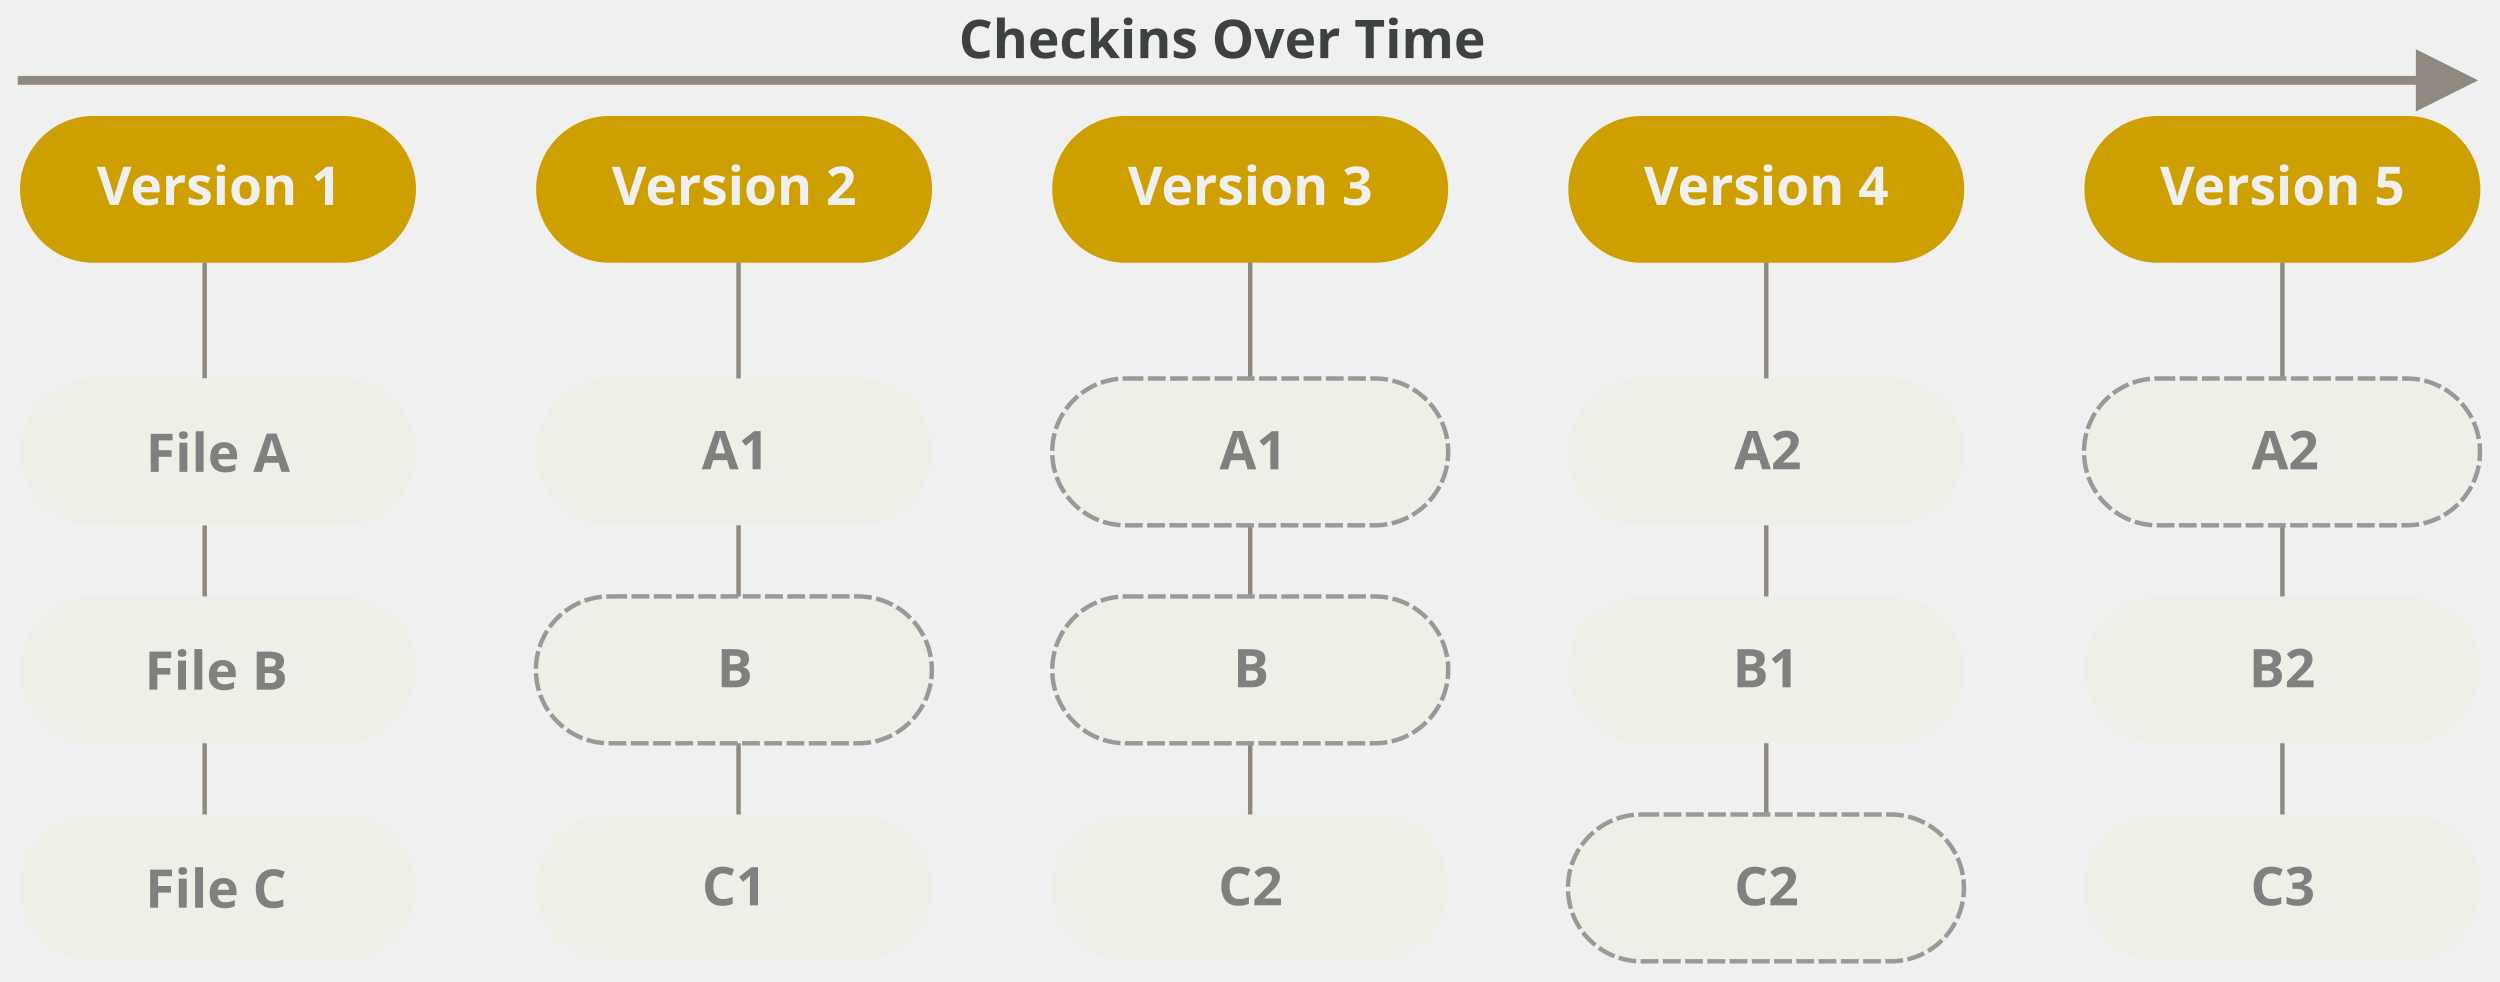
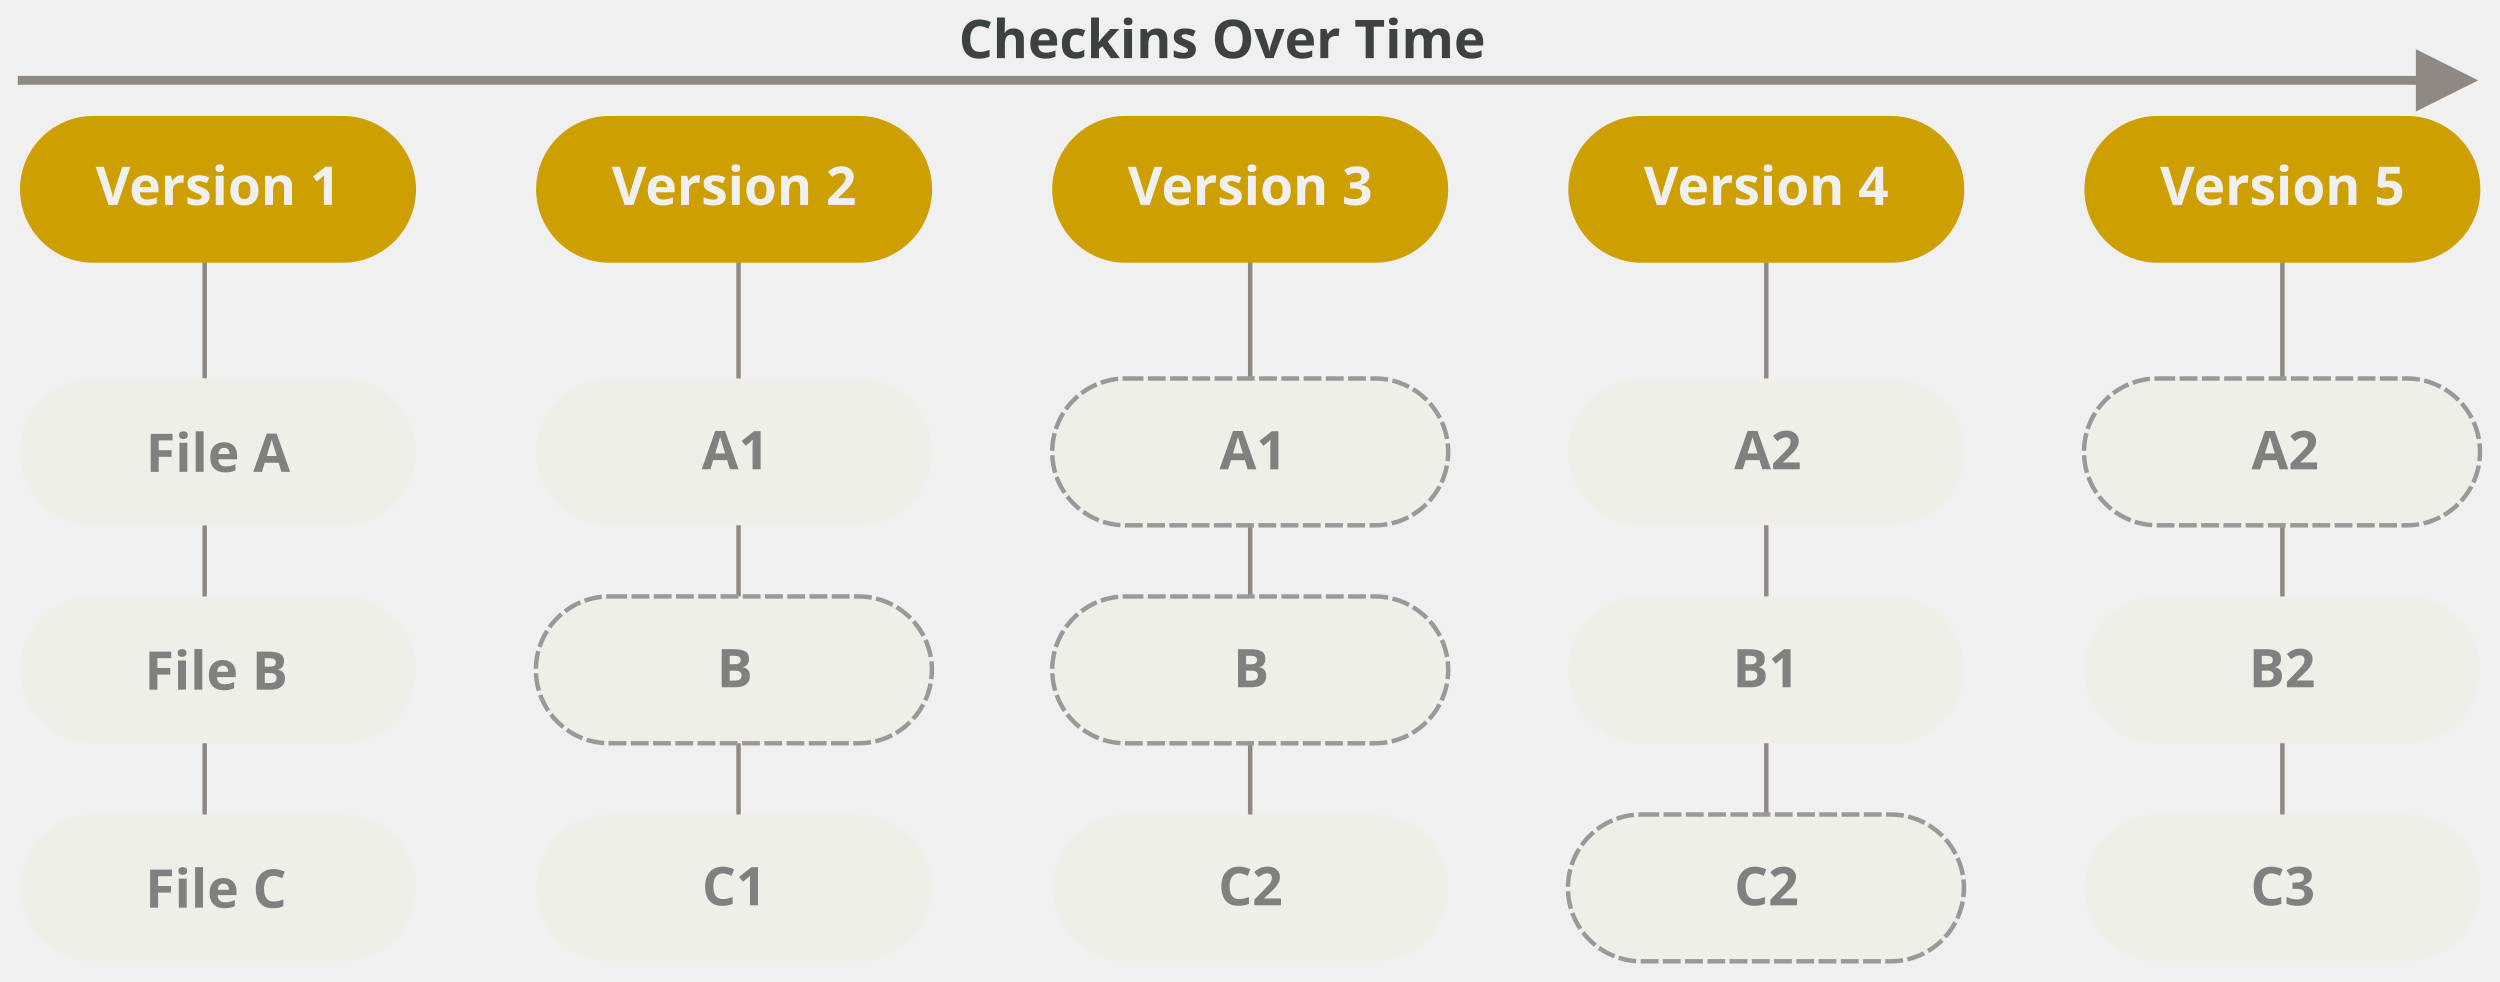
<svg xmlns="http://www.w3.org/2000/svg" id="svg28972" version="1.1" viewBox="0 0 561.91 220.57">
  <g id="g29437" transform="translate(3.5,3.06)">
    <path id="Line" transform="translate(1,-1)" d="m41.5 48.5v148" style="fill-rule:evenodd;fill:#8f8981;stroke-linecap:square;stroke:#8f8981" />
    <path id="Line-8" transform="translate(1,-1)" d="m161.5 48.5v148" style="fill-rule:evenodd;fill:#8f8981;stroke-linecap:square;stroke:#8f8981" />
    <path id="Line-9" transform="translate(1,-1)" d="m276.5 48.5v148" style="fill-rule:evenodd;fill:#8f8981;stroke-linecap:square;stroke:#8f8981" />
    <path id="Line-10" transform="translate(1,-1)" d="m392.5 48.5v148" style="fill-rule:evenodd;fill:#8f8981;stroke-linecap:square;stroke:#8f8981" />
    <path id="Line-11" transform="translate(1,-1)" d="m508.5 48.5v148" style="fill-rule:evenodd;fill:#8f8981;stroke-linecap:square;stroke:#8f8981" />
-     <g id="gold" transform="translate(1,23)" style="fill-rule:evenodd;fill:none">
-       <rect id="Rectangle-1" width="89" height="33" rx="16.5" ry="16.5" style="fill-rule:evenodd;fill:#cd9f00" />
-       <text id="Version-5" transform="translate(.26166)" font-size="12px" font-weight="700" style="fill:#979797;font-family:'Source Code Pro';font-size:12px;font-weight:700;text-anchor:middle">
-         <tspan id="tspan28813" x="44.5" y="20" style="fill:#f0f0f0">Version 1</tspan>
+     <g id="gold" transform="translate(0,-3)" style="fill-rule:evenodd;fill:none">
+       <rect id="rect4287" transform="translate(1,26)" width="89" height="33" rx="16.5" fill="#cd9f00" />
+       <text id="text4291" transform="translate(1,26)" fill="white" fill-opacity=".8" font-family="'Source Code Pro'" font-size="12px" font-weight="700" text-anchor="middle">
+         <tspan id="tspan4289" x="44.5" y="20" fill="#f0f0f0" fill-opacity="1">Version 1</tspan>
      </text>
-     </g>
-     <g id="g28823" transform="translate(117,23)" style="fill-rule:evenodd;fill:none">
-       <rect id="rect28817" width="89" height="33" rx="16.5" ry="16.5" style="fill-rule:evenodd;fill:#cd9f00" />
-       <text id="text28821" font-size="12px" font-weight="700" style="fill:#979797;font-family:'Source Code Pro';font-size:12px;font-weight:700;text-anchor:middle">
-         <tspan id="tspan28819" x="44.5" y="20" style="fill:#f0f0f0">Version 2</tspan>
+       <rect id="rect4293" transform="translate(117,26)" width="89" height="33" rx="16.5" fill="#cd9f00" />
+       <text id="text4297" transform="translate(117,26)" fill="white" fill-opacity=".8" font-family="'Source Code Pro'" font-size="12px" font-weight="700" text-anchor="middle">
+         <tspan id="tspan4295" x="44.5" y="20" fill="#f0f0f0" fill-opacity="1">Version 2</tspan>
      </text>
-     </g>
-     <g id="g28831" transform="translate(233,23)" style="fill-rule:evenodd;fill:none">
-       <rect id="rect28825" width="89" height="33" rx="16.5" ry="16.5" style="fill-rule:evenodd;fill:#cd9f00" />
-       <text id="text28829" font-size="12px" font-weight="700" style="fill:#979797;font-family:'Source Code Pro';font-size:12px;font-weight:700;text-anchor:middle">
-         <tspan id="tspan28827" x="44.5" y="20" style="fill:#f0f0f0">Version 3</tspan>
+       <rect id="rect4299" transform="translate(233,26)" width="89" height="33" rx="16.5" fill="#cd9f00" />
+       <text id="text4303" transform="translate(233,26)" fill="white" fill-opacity=".8" font-family="'Source Code Pro'" font-size="12px" font-weight="700" text-anchor="middle">
+         <tspan id="tspan4301" x="44.5" y="20" fill="#f0f0f0" fill-opacity="1">Version 3</tspan>
      </text>
-     </g>
-     <g id="g28839" transform="translate(349,23)" style="fill-rule:evenodd;fill:none">
-       <rect id="rect28833" width="89" height="33" rx="16.5" ry="16.5" style="fill-rule:evenodd;fill:#cd9f00" />
-       <text id="text28837" font-size="12px" font-weight="700" style="fill:#979797;font-family:'Source Code Pro';font-size:12px;font-weight:700;text-anchor:middle">
-         <tspan id="tspan28835" x="44.5" y="20" style="fill:#f0f0f0">Version 4</tspan>
+       <rect id="rect4305" transform="translate(349,26)" width="89" height="33" rx="16.5" fill="#cd9f00" />
+       <text id="text4309" transform="translate(349,26)" fill="white" fill-opacity=".8" font-family="'Source Code Pro'" font-size="12px" font-weight="700" text-anchor="middle">
+         <tspan id="tspan4307" x="44.5" y="20" fill="#f0f0f0" fill-opacity="1">Version 4</tspan>
      </text>
-     </g>
-     <g id="g28847" transform="translate(465,23)" style="fill-rule:evenodd;fill:none">
-       <rect id="rect28841" width="89" height="33" rx="16.5" ry="16.5" style="fill-rule:evenodd;fill:#cd9f00" />
-       <text id="text28845" font-size="12px" font-weight="700" style="fill:#979797;font-family:'Source Code Pro';font-size:12px;font-weight:700;text-anchor:middle">
-         <tspan id="tspan28843" x="44.5" y="20" style="fill:#f0f0f0">Version 5</tspan>
+       <rect id="rect4311" transform="translate(465,26)" width="89" height="33" rx="16.5" fill="#cd9f00" />
+       <text id="text4315" transform="translate(465,26)" fill="white" fill-opacity=".8" font-family="'Source Code Pro'" font-size="12px" font-weight="700" text-anchor="middle">
+         <tspan id="tspan4313" x="44.5" y="20" fill="#f0f0f0" fill-opacity="1">Version 5</tspan>
      </text>
    </g>
    <g id="brown" transform="translate(1,82)" style="fill-rule:evenodd;fill:none">
      <rect id="rect28849" width="89" height="33" rx="16.5" ry="16.5" style="fill-rule:evenodd;fill:#efefe7" />
      <text id="C6" font-size="12px" font-weight="700" style="fill:#979797;font-family:'Source Code Pro';font-size:12px;font-weight:700;text-anchor:middle">
        <tspan id="tspan28851" x="44.5" y="21" style="fill:gray">File A</tspan>
      </text>
    </g>
    <g id="g28861" transform="translate(1,82)" style="fill-rule:evenodd;fill:none">
      <rect id="rect28855" width="89" height="33" rx="16.5" ry="16.5" style="fill-rule:evenodd;fill:#efefe7" />
      <text id="text28859" font-size="12px" font-weight="700" style="fill:#979797;font-family:'Source Code Pro';font-size:12px;font-weight:700;text-anchor:middle">
        <tspan id="tspan28857" x="44.5" y="21" style="fill:gray">File A</tspan>
      </text>
    </g>
    <g id="g28869" transform="translate(117,82)" style="fill-rule:evenodd;fill:none">
      <g id="g29320">
        <rect id="rect28863" width="89" height="33" rx="16.5" ry="16.5" style="fill-rule:evenodd;fill:#efefe7" />
        <text id="text28867" transform="translate(.29766 -.588)" font-size="12px" font-weight="700" style="fill:#979797;font-family:'Source Code Pro';font-size:12px;font-weight:700;text-anchor:middle">
          <tspan id="tspan28865" x="44.5" y="21" style="fill:gray">A1</tspan>
        </text>
      </g>
    </g>
    <g id="g28877" transform="translate(117,180)" style="fill-rule:evenodd;fill:none">
      <rect id="rect28871" width="89" height="33" rx="16.5" ry="16.5" style="fill-rule:evenodd;fill:#efefe7" />
      <text id="text28875" transform="translate(.027656 -.588)" font-size="12px" font-weight="700" style="fill:#979797;font-family:'Source Code Pro';font-size:12px;font-weight:700;text-anchor:middle">
        <tspan id="tspan28873" x="44.5" y="21" style="fill:gray">C1</tspan>
      </text>
    </g>
    <g id="g29330">
      <rect id="rect28879" transform="translate(233,180)" width="89" height="33" rx="16.5" ry="16.5" style="fill-rule:evenodd;fill:#efefe7" />
      <text id="text28883" transform="translate(233.06 179.41)" font-size="12px" font-weight="700" style="fill-rule:evenodd;fill:#979797;font-family:'Source Code Pro';font-size:12px;font-weight:700;text-anchor:middle">
        <tspan id="tspan28881" x="44.5" y="21" style="fill:gray">C2</tspan>
      </text>
    </g>
    <g id="g28893" transform="translate(349,131)" style="fill-rule:evenodd;fill:none">
      <rect id="rect28887" width="89" height="33" rx="16.5" ry="16.5" style="fill-rule:evenodd;fill:#efefe7" />
      <text id="text28891" transform="translate(-.092344 -.588)" font-size="12px" font-weight="700" style="fill:#979797;font-family:'Source Code Pro';font-size:12px;font-weight:700;text-anchor:middle">
        <tspan id="tspan28889" x="44.5" y="21" style="fill:gray">B1</tspan>
      </text>
    </g>
    <g id="g28932" transform="translate(349,82)" style="fill-rule:evenodd;fill:none">
      <rect id="rect28926" width="89" height="33" rx="16.5" ry="16.5" style="fill-rule:evenodd;fill:#efefe7" />
      <text id="text28930" transform="translate(.33366 -.588)" font-size="12px" font-weight="700" style="fill:#979797;font-family:'Source Code Pro';font-size:12px;font-weight:700;text-anchor:middle">
        <tspan id="tspan28928" x="44.5" y="21" style="fill:gray">A2</tspan>
      </text>
    </g>
    <g id="g29340">
      <rect id="rect28879-7-9" transform="translate(464.91 82.01)" width="89" height="33" rx="16.5" ry="16.5" style="fill-rule:evenodd;fill:#efefe7;paint-order:markers fill stroke;stroke-dasharray:4, 1;stroke-linejoin:round;stroke:#999" />
      <text id="A2" transform="translate(465.25 81.422)" font-size="12px" font-weight="700" style="fill-rule:evenodd;fill:gray;font-family:'Source Code Pro';font-size:12px;font-weight:700">
        <tspan id="tspan28909" x="37.299" y="21" style="fill:gray">A2</tspan>
      </text>
    </g>
    <g id="g28940" transform="translate(465,131)" style="fill-rule:evenodd;fill:none">
      <rect id="rect28934" width="89" height="33" rx="16.5" ry="16.5" style="fill-rule:evenodd;fill:#efefe7" />
      <text id="text28938" transform="translate(-.056344 -.588)" font-size="12px" font-weight="700" style="fill:#979797;font-family:'Source Code Pro';font-size:12px;font-weight:700;text-anchor:middle">
        <tspan id="tspan28936" x="44.5" y="21" style="fill:gray">B2</tspan>
      </text>
    </g>
    <rect id="rect28942" transform="translate(465,180)" width="89" height="33" rx="16.5" ry="16.5" style="fill-rule:evenodd;fill:#efefe7" />
    <text id="text28946" transform="translate(465.09 179.41)" font-size="12px" font-weight="700" style="fill-rule:evenodd;fill:#979797;font-family:'Source Code Pro';font-size:12px;font-weight:700;text-anchor:middle">
      <tspan id="tspan28944" x="44.5" y="21" style="fill:gray">C3</tspan>
    </text>
    <g id="g28956" transform="translate(1,131)" style="fill-rule:evenodd;fill:none">
      <rect id="rect28950" width="89" height="33" rx="16.5" ry="16.5" style="fill-rule:evenodd;fill:#efefe7" />
      <text id="text28954" transform="translate(-.40434 -.042)" font-size="12px" font-weight="700" style="fill:#979797;font-family:'Source Code Pro';font-size:12px;font-weight:700;text-anchor:middle">
        <tspan id="tspan28952" x="44.5" y="21" style="fill:gray">File B</tspan>
      </text>
    </g>
    <g id="g28964" transform="translate(1,180)" style="fill-rule:evenodd;fill:none">
      <rect id="rect28958" width="89" height="33" rx="16.5" ry="16.5" style="fill-rule:evenodd;fill:#efefe7" />
      <text id="text28962" transform="translate(-.45234 -.042)" font-size="12px" font-weight="700" style="fill:#979797;font-family:'Source Code Pro';font-size:12px;font-weight:700;text-anchor:middle">
        <tspan id="tspan28960" x="44.5" y="21" style="fill:gray">File C</tspan>
      </text>
    </g>
    <path id="Line-14" transform="translate(1,-1)" d="m538.5 17h-539v-2h539v-6l14 7-14 7z" style="fill:#8f8981" />
    <text id="Checkins-Over-Time-2" transform="translate(1,-1)" font-size="12px" font-weight="700" style="fill-rule:evenodd;fill:#3e4141;font-family:'Source Code Pro';font-size:12px;font-weight:700">
      <tspan id="tspan28967" x="211" y="11" style="fill:#3e4141">Checkins Over Time</tspan>
    </text>
    <g id="g29263" transform="translate(-.01541 -.188)">
      <rect id="rect28879-7-4" transform="translate(233.02 131.19)" width="89" height="33" rx="16.5" ry="16.5" style="fill-rule:evenodd;fill:#efefe7;paint-order:markers fill stroke;stroke-dasharray:4, 1;stroke-linejoin:round;stroke:#999" />
      <text id="text28917" transform="translate(232.8,130.6)" font-size="12px" font-weight="700" style="fill-rule:evenodd;fill:gray;font-family:'Source Code Pro';font-size:12px;font-weight:700">
        <tspan id="tspan28915" x="40.899" y="21" style="fill:gray">B</tspan>
      </text>
    </g>
    <g id="g29325">
      <rect id="rect28879-7" transform="translate(233 82.01)" width="89" height="33" rx="16.5" ry="16.5" style="fill-rule:evenodd;fill:#efefe7;paint-order:markers fill stroke;stroke-dasharray:4, 1;stroke-linejoin:round;stroke:#999" />
      <text id="A1" transform="translate(233.3 81.422)" font-size="12px" font-weight="700" style="fill-rule:evenodd;fill:gray;font-family:'Source Code Pro';font-size:12px;font-weight:700">
        <tspan id="tspan28903" x="37.299" y="21" style="fill:gray">A1</tspan>
      </text>
    </g>
    <g id="g29335">
      <rect id="rect28879-7-2" transform="translate(348.92 180.01)" width="89" height="33" rx="16.5" ry="16.5" style="fill-rule:evenodd;fill:#efefe7;paint-order:markers fill stroke;stroke-dasharray:4, 1;stroke-linejoin:round;stroke:#999" />
      <text id="C2" transform="translate(348.99 179.42)" font-size="12px" font-weight="700" style="fill-rule:evenodd;fill:gray;font-family:'Source Code Pro';font-size:12px;font-weight:700">
        <tspan id="tspan28922" x="37.299" y="21" style="fill:gray">C2</tspan>
      </text>
    </g>
    <g id="g29315">
      <rect id="rect28879-7-3" transform="translate(116.95 131)" width="89" height="33" rx="16.5" ry="16.5" style="fill-rule:evenodd;fill:#efefe7;paint-order:markers fill stroke;stroke-dasharray:4, 1;stroke-linejoin:round;stroke:#999" />
      <text id="B" transform="translate(116.73 130.41)" font-size="12px" font-weight="700" style="fill-rule:evenodd;fill:gray;font-family:'Source Code Pro';font-size:12px;font-weight:700">
        <tspan id="tspan28897" x="40.899" y="21" style="fill:gray">B</tspan>
      </text>
    </g>
  </g>
</svg>
